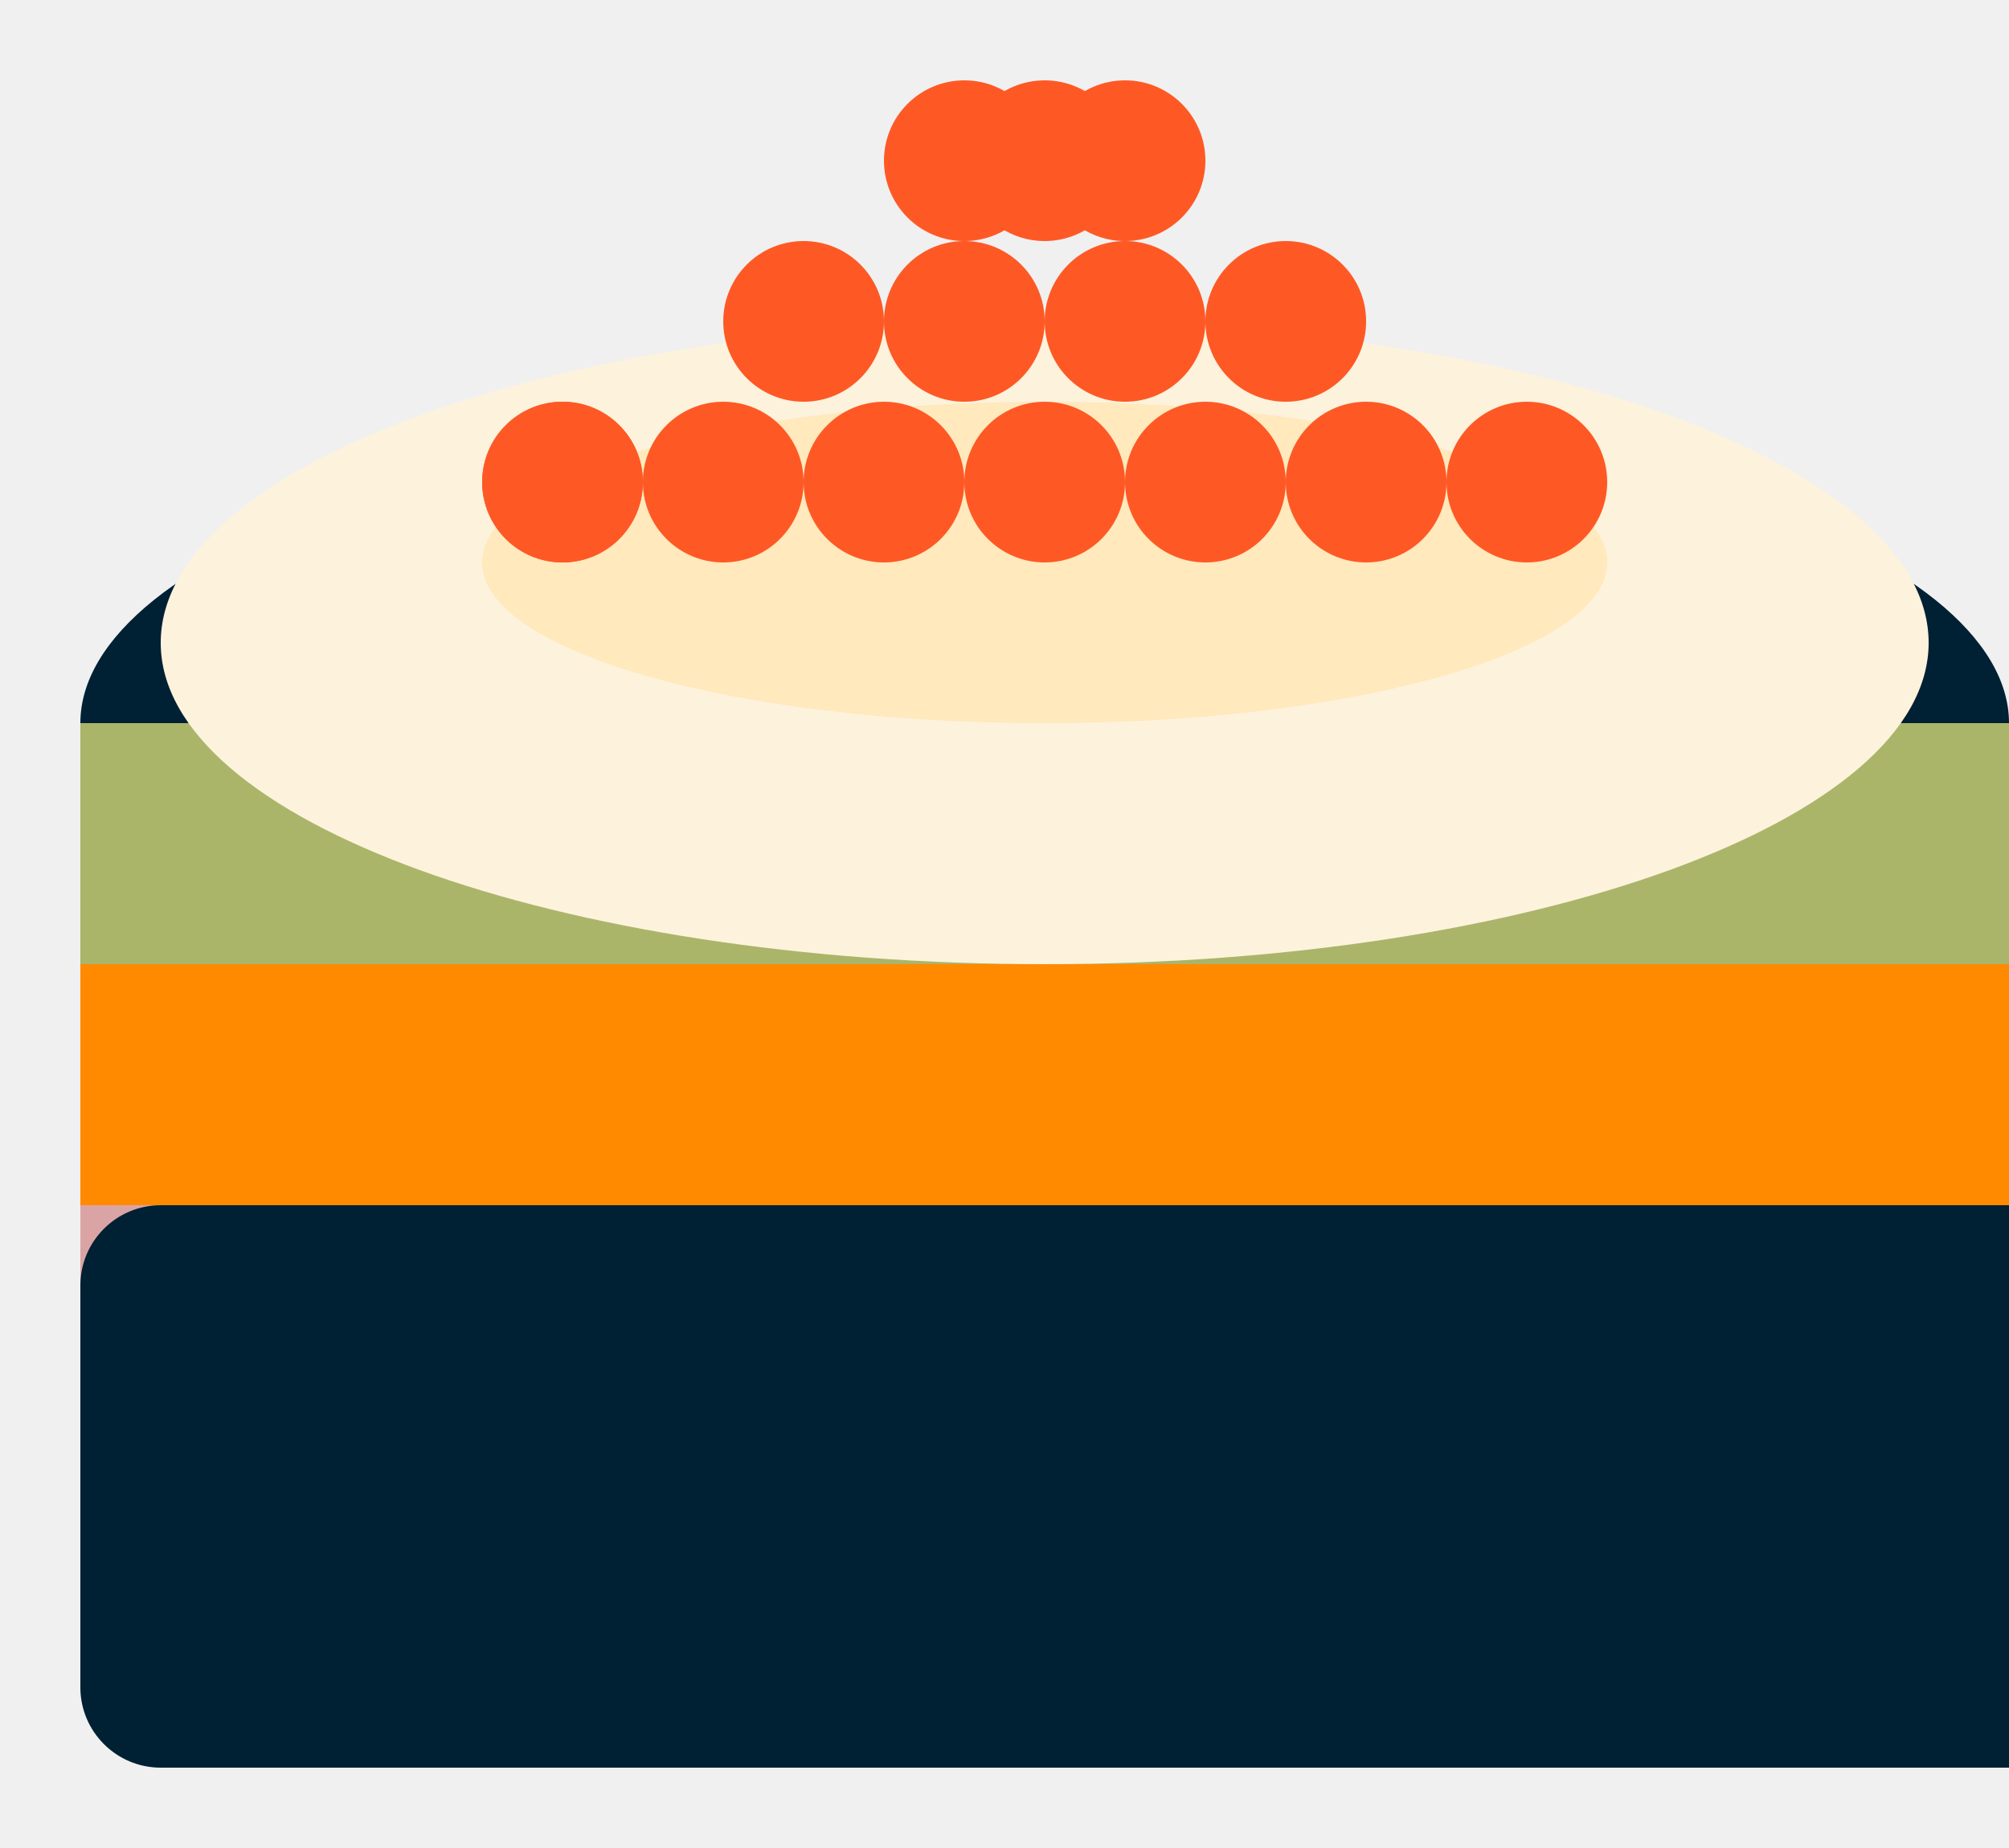
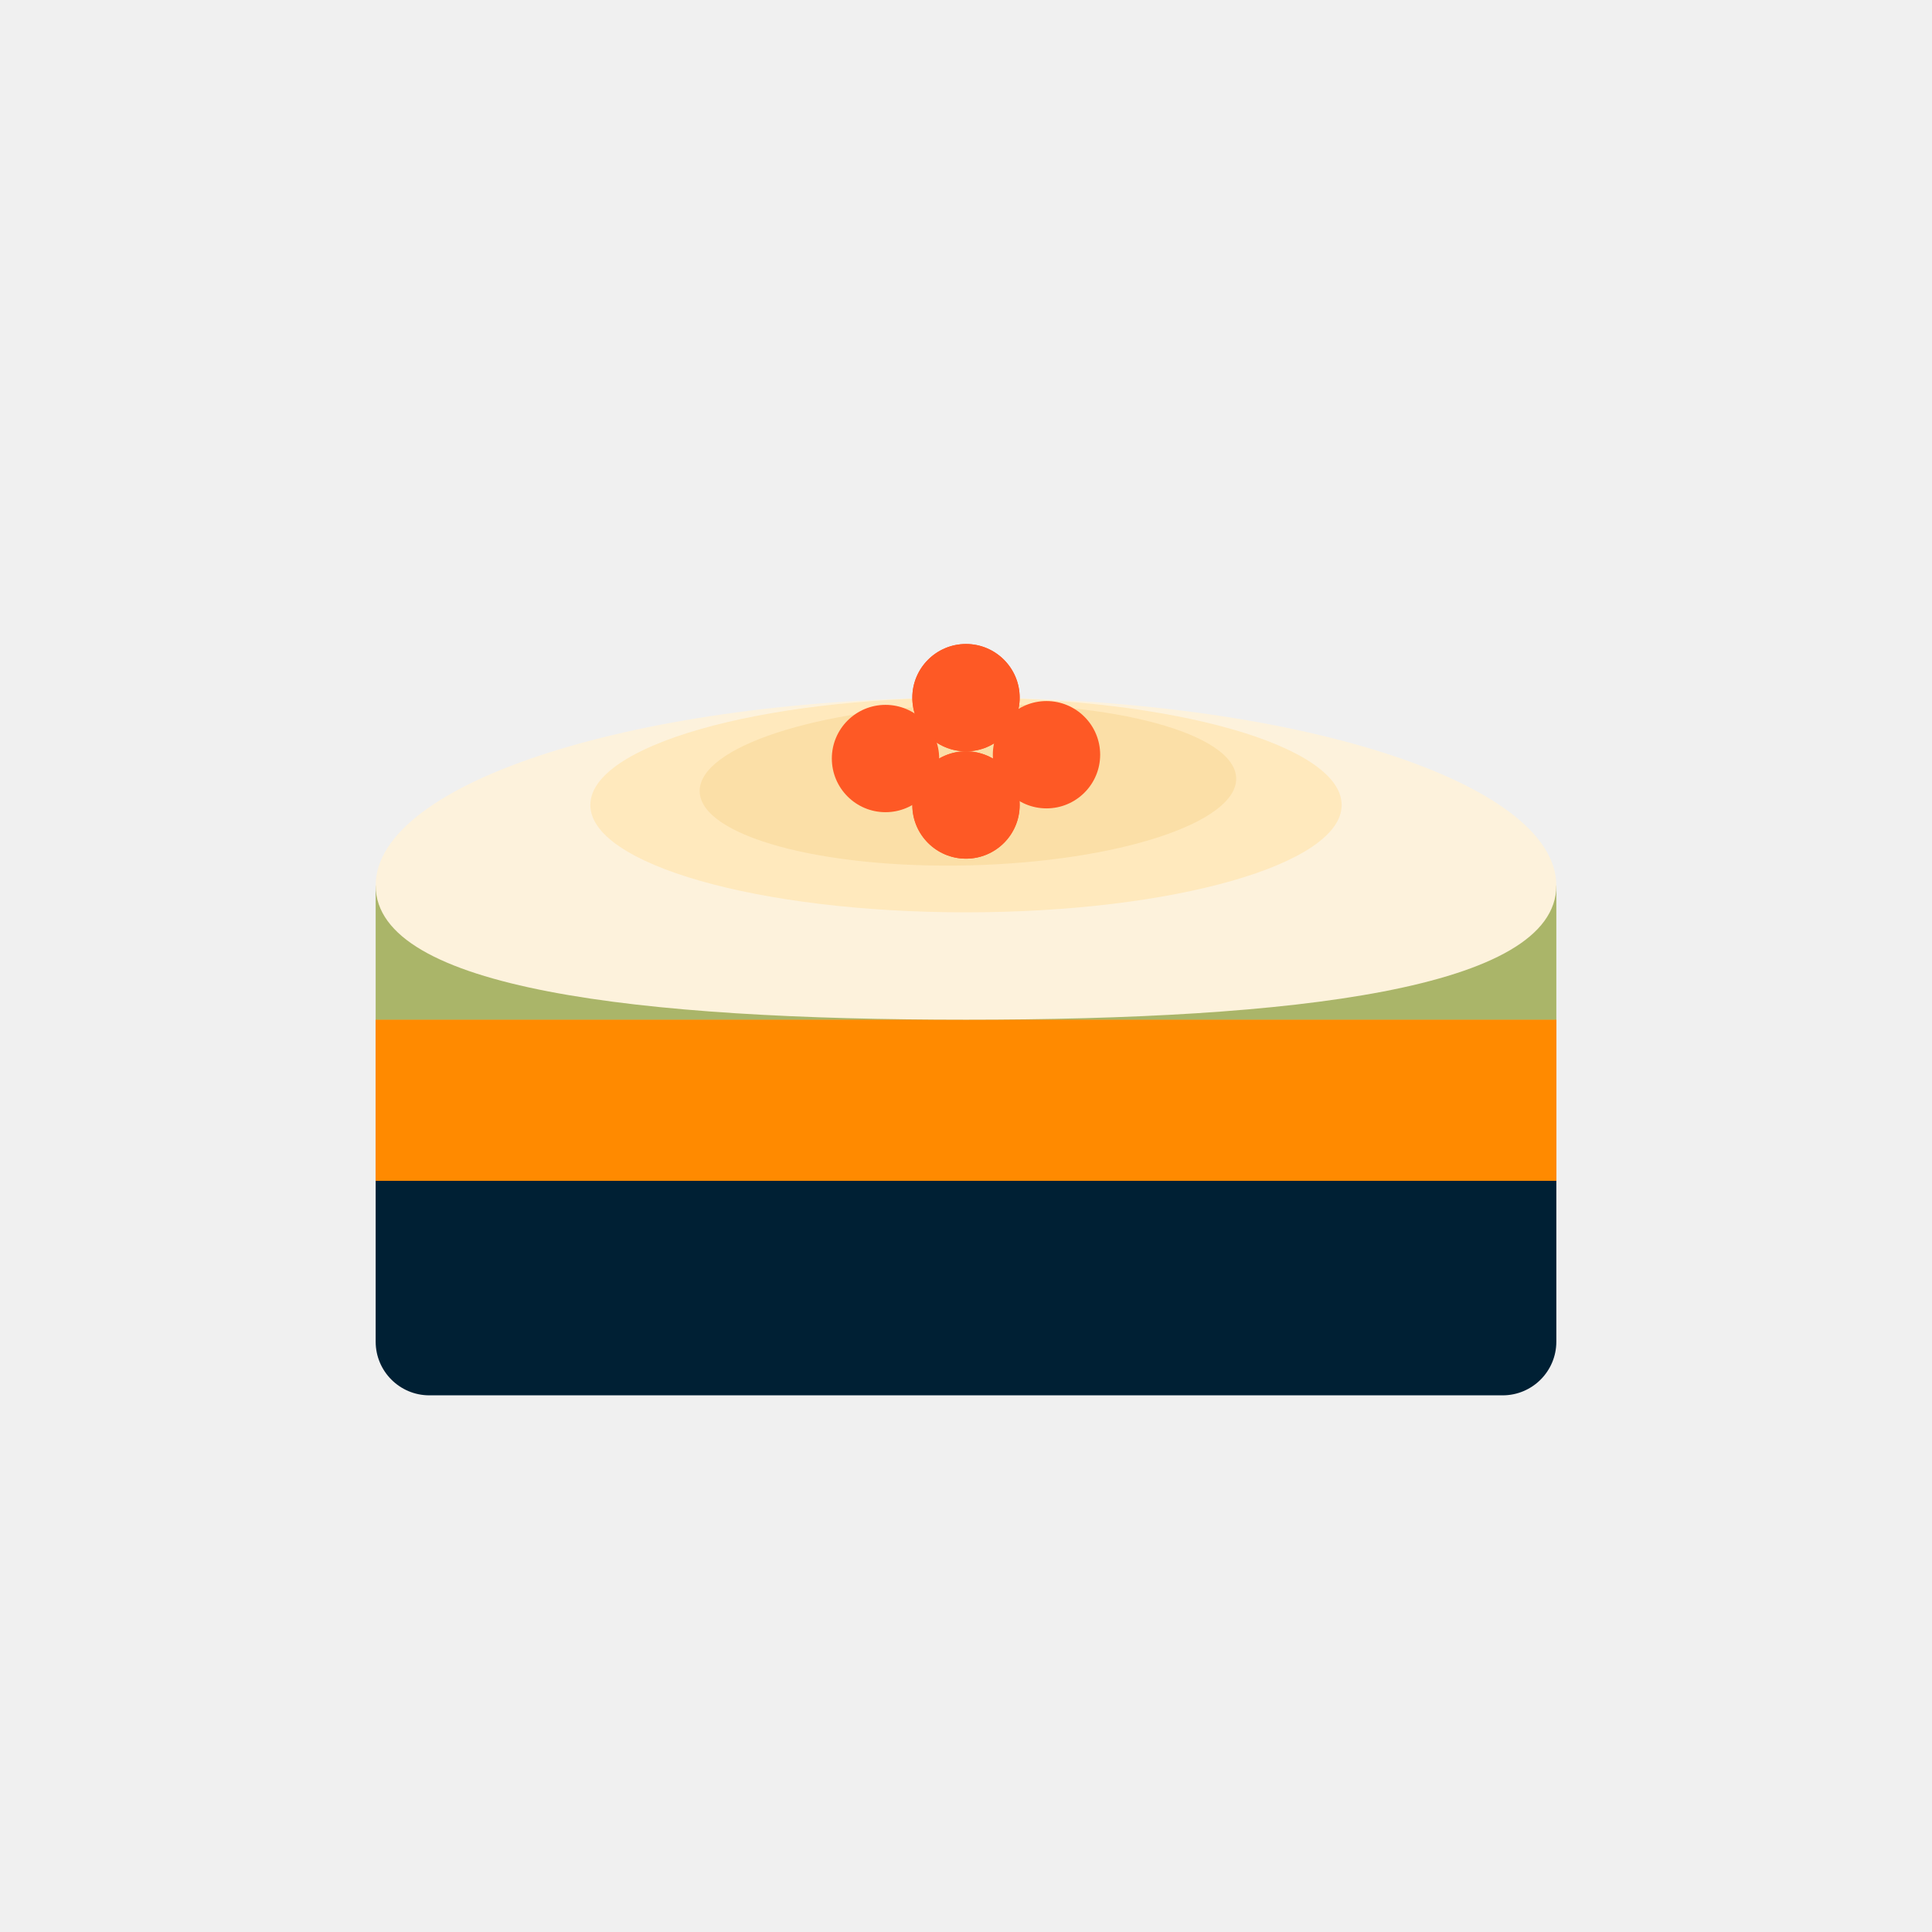
- <svg xmlns="http://www.w3.org/2000/svg" width="25" height="23" viewBox="0 0 25 23" fill="none">
-   <g clip-path="url(#clip0_6_1645)">
-     <rect x="1" y="15" width="24" height="3" fill="#DBA4A4" />
-     <rect x="1" y="12" width="24" height="3" fill="#FF8A00" />
-     <rect x="1" y="9" width="24" height="3" fill="#AAB569" />
-     <path d="M25 9C25 8.475 24.69 7.955 24.087 7.469C23.483 6.984 22.6 6.543 21.485 6.172C20.371 5.8 19.048 5.505 17.592 5.304C16.136 5.103 14.576 5 13 5C11.424 5 9.864 5.103 8.408 5.304C6.952 5.505 5.629 5.8 4.515 6.172C3.4 6.543 2.517 6.984 1.913 7.469C1.31 7.955 1 8.475 1 9L13 9H25Z" fill="#002034" />
-     <ellipse cx="13" cy="8" rx="11" ry="4" fill="#FDF2DC" />
-     <ellipse cx="13" cy="7" rx="7" ry="2" fill="#FFE9BD" />
-     <circle cx="7" cy="6" r="1" fill="#FE5925" />
-     <circle cx="19" cy="6" r="1" fill="#FE5925" />
-     <circle cx="9" cy="6" r="1" fill="#FE5925" />
-     <circle cx="11" cy="6" r="1" fill="#FE5925" />
-     <circle cx="10" cy="4" r="1" fill="#FE5925" />
-     <circle cx="12" cy="4" r="1" fill="#FE5925" />
-     <circle cx="12" cy="2" r="1" fill="#FE5925" />
-     <circle cx="14" cy="2" r="1" fill="#FE5925" />
-     <circle cx="13" cy="2" r="1" fill="#FE5925" />
-     <circle cx="14" cy="4" r="1" fill="#FE5925" />
-     <circle cx="16" cy="4" r="1" fill="#FE5925" />
-     <circle cx="13" cy="6" r="1" fill="#FE5925" />
-     <circle cx="15" cy="6" r="1" fill="#FE5925" />
-     <circle cx="17" cy="6" r="1" fill="#FE5925" />
-     <circle cx="7" cy="6" r="1" fill="#FE5925" />
-     <path d="M1 16C1 15.448 1.448 15 2 15H27C27.552 15 28 15.448 28 16V21C28 21.552 27.552 22 27 22H2C1.448 22 1 21.552 1 21V16Z" fill="#002034" />
-   </g>
-   <defs>
-     <clipPath id="clip0_6_1645">
-       <rect width="25" height="23" fill="white" />
-     </clipPath>
-   </defs>
+ <svg xmlns="http://www.w3.org/2000/svg" width="36" height="36" viewBox="0 0 36 36" fill="none">
+   <path d="M7 22C7 21.448 7.448 21 8 21H28C28.552 21 29 21.448 29 22V25C29 25.552 28.552 26 28 26H8C7.448 26 7 25.552 7 25V22Z" fill="#002034" />
+   <rect x="7" y="19" width="22" height="3" fill="#FF8A00" />
+   <rect x="7" y="19" width="22" height="3" fill="#FF8A00" />
+   <rect x="7" y="19" width="22" height="3" fill="#FF8A00" />
+   <path d="M7 16.5H29V19H7V16.5Z" fill="#AAB569" />
+   <path d="M29 16.5C29 18.433 24.075 19 18 19C11.925 19 7 18.433 7 16.5C7 14.567 11.925 13 18 13C24.075 13 29 14.567 29 16.5Z" fill="#FDF2DC" />
+   <ellipse cx="18" cy="15" rx="7" ry="2" fill="#FFE9BD" />
+   <ellipse cx="18.036" cy="14.625" rx="5" ry="1.5" transform="rotate(-1.43394 18.036 14.6247)" fill="#FBDFA7" />
+   <path d="M19 15C19 15.552 18.552 16 18 16C17.448 16 17 15.552 17 15C17 14.448 17.448 14 18 14C18.552 14 19 14.448 19 15Z" fill="#FE5925" />
+   <path d="M19 15C19 15.552 18.552 16 18 16C17.448 16 17 15.552 17 15C17 14.448 17.448 14 18 14C18.552 14 19 14.448 19 15Z" fill="#FE5925" />
+   <path d="M19 13C19 13.552 18.552 14 18 14C17.448 14 17 13.552 17 13C17 12.448 17.448 12 18 12C18.552 12 19 12.448 19 13Z" fill="#FE5925" />
+   <path d="M19 13C19 13.552 18.552 14 18 14C17.448 14 17 13.552 17 13C17 12.448 17.448 12 18 12C18.552 12 19 12.448 19 13Z" fill="#FE5925" />
+   <path d="M17.5 14.134C17.5 14.686 17.052 15.134 16.5 15.134C15.948 15.134 15.5 14.686 15.5 14.134C15.5 13.582 15.948 13.134 16.5 13.134C17.052 13.134 17.5 13.582 17.5 14.134Z" fill="#FE5925" />
+   <path d="M20.5 14.063C20.5 14.615 20.052 15.063 19.5 15.063C18.948 15.063 18.5 14.615 18.5 14.063C18.5 13.511 18.948 13.063 19.5 13.063C20.052 13.063 20.5 13.511 20.5 14.063Z" fill="#FE5925" />
</svg>
